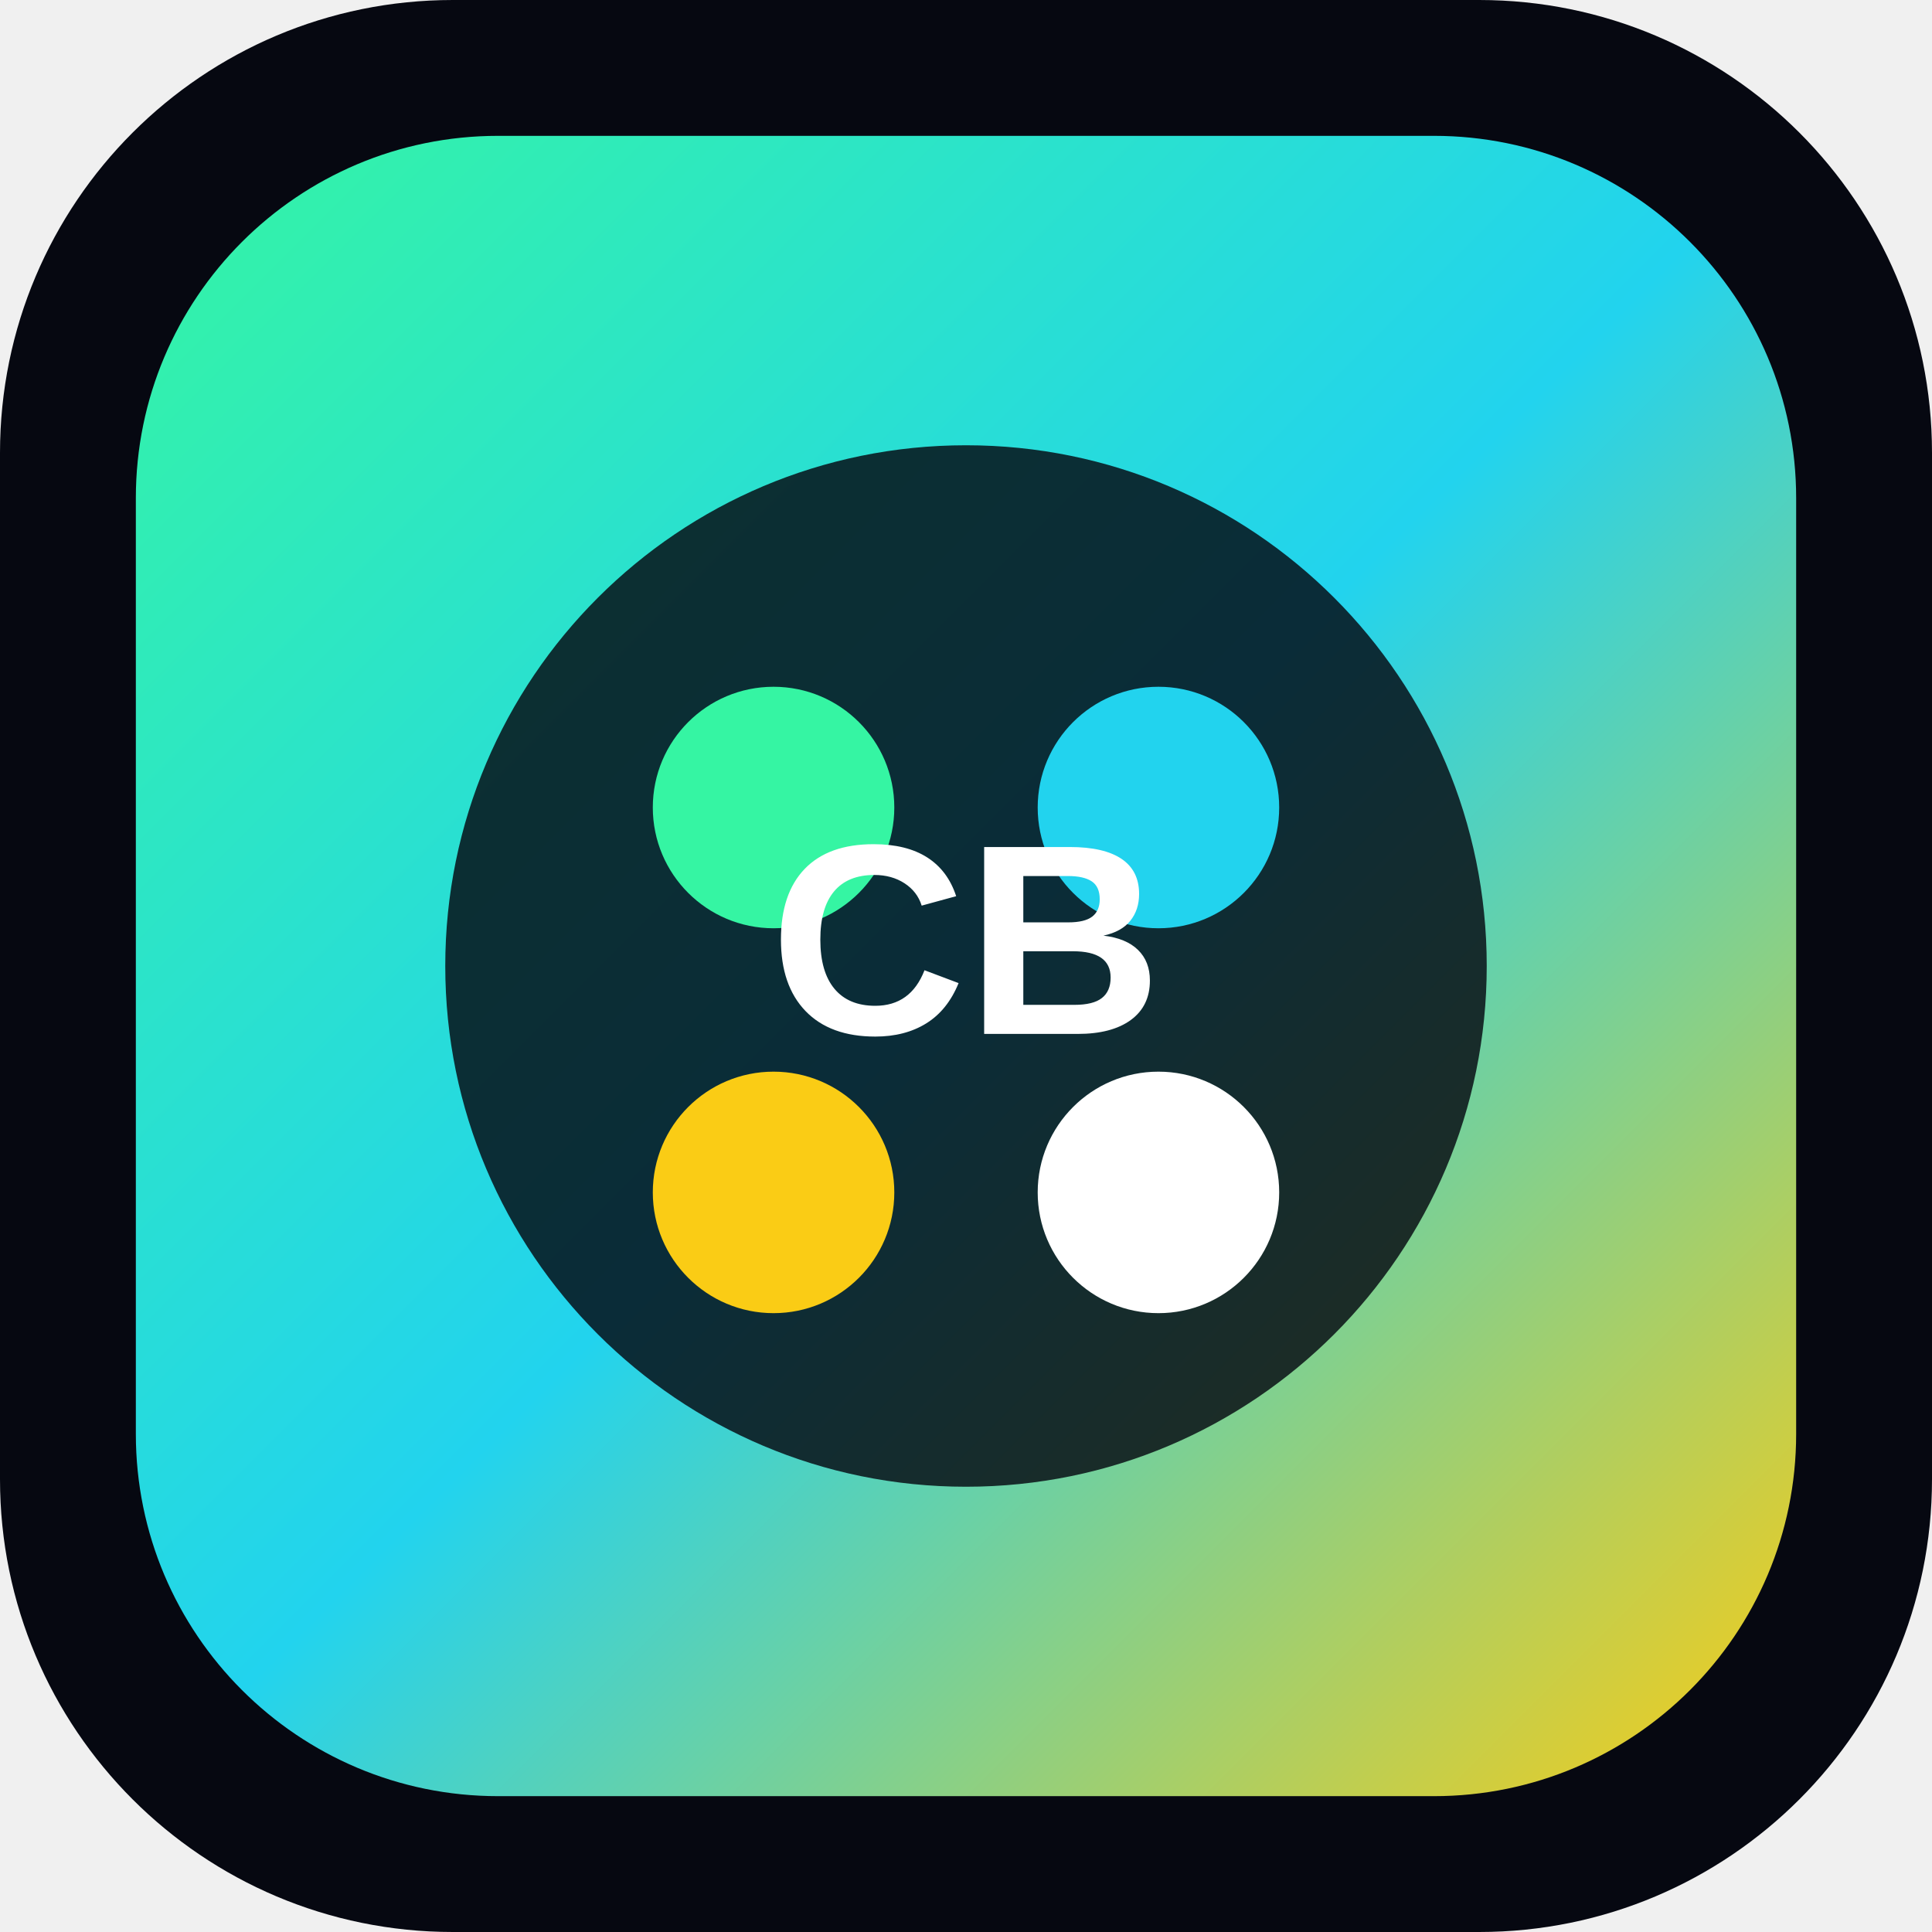
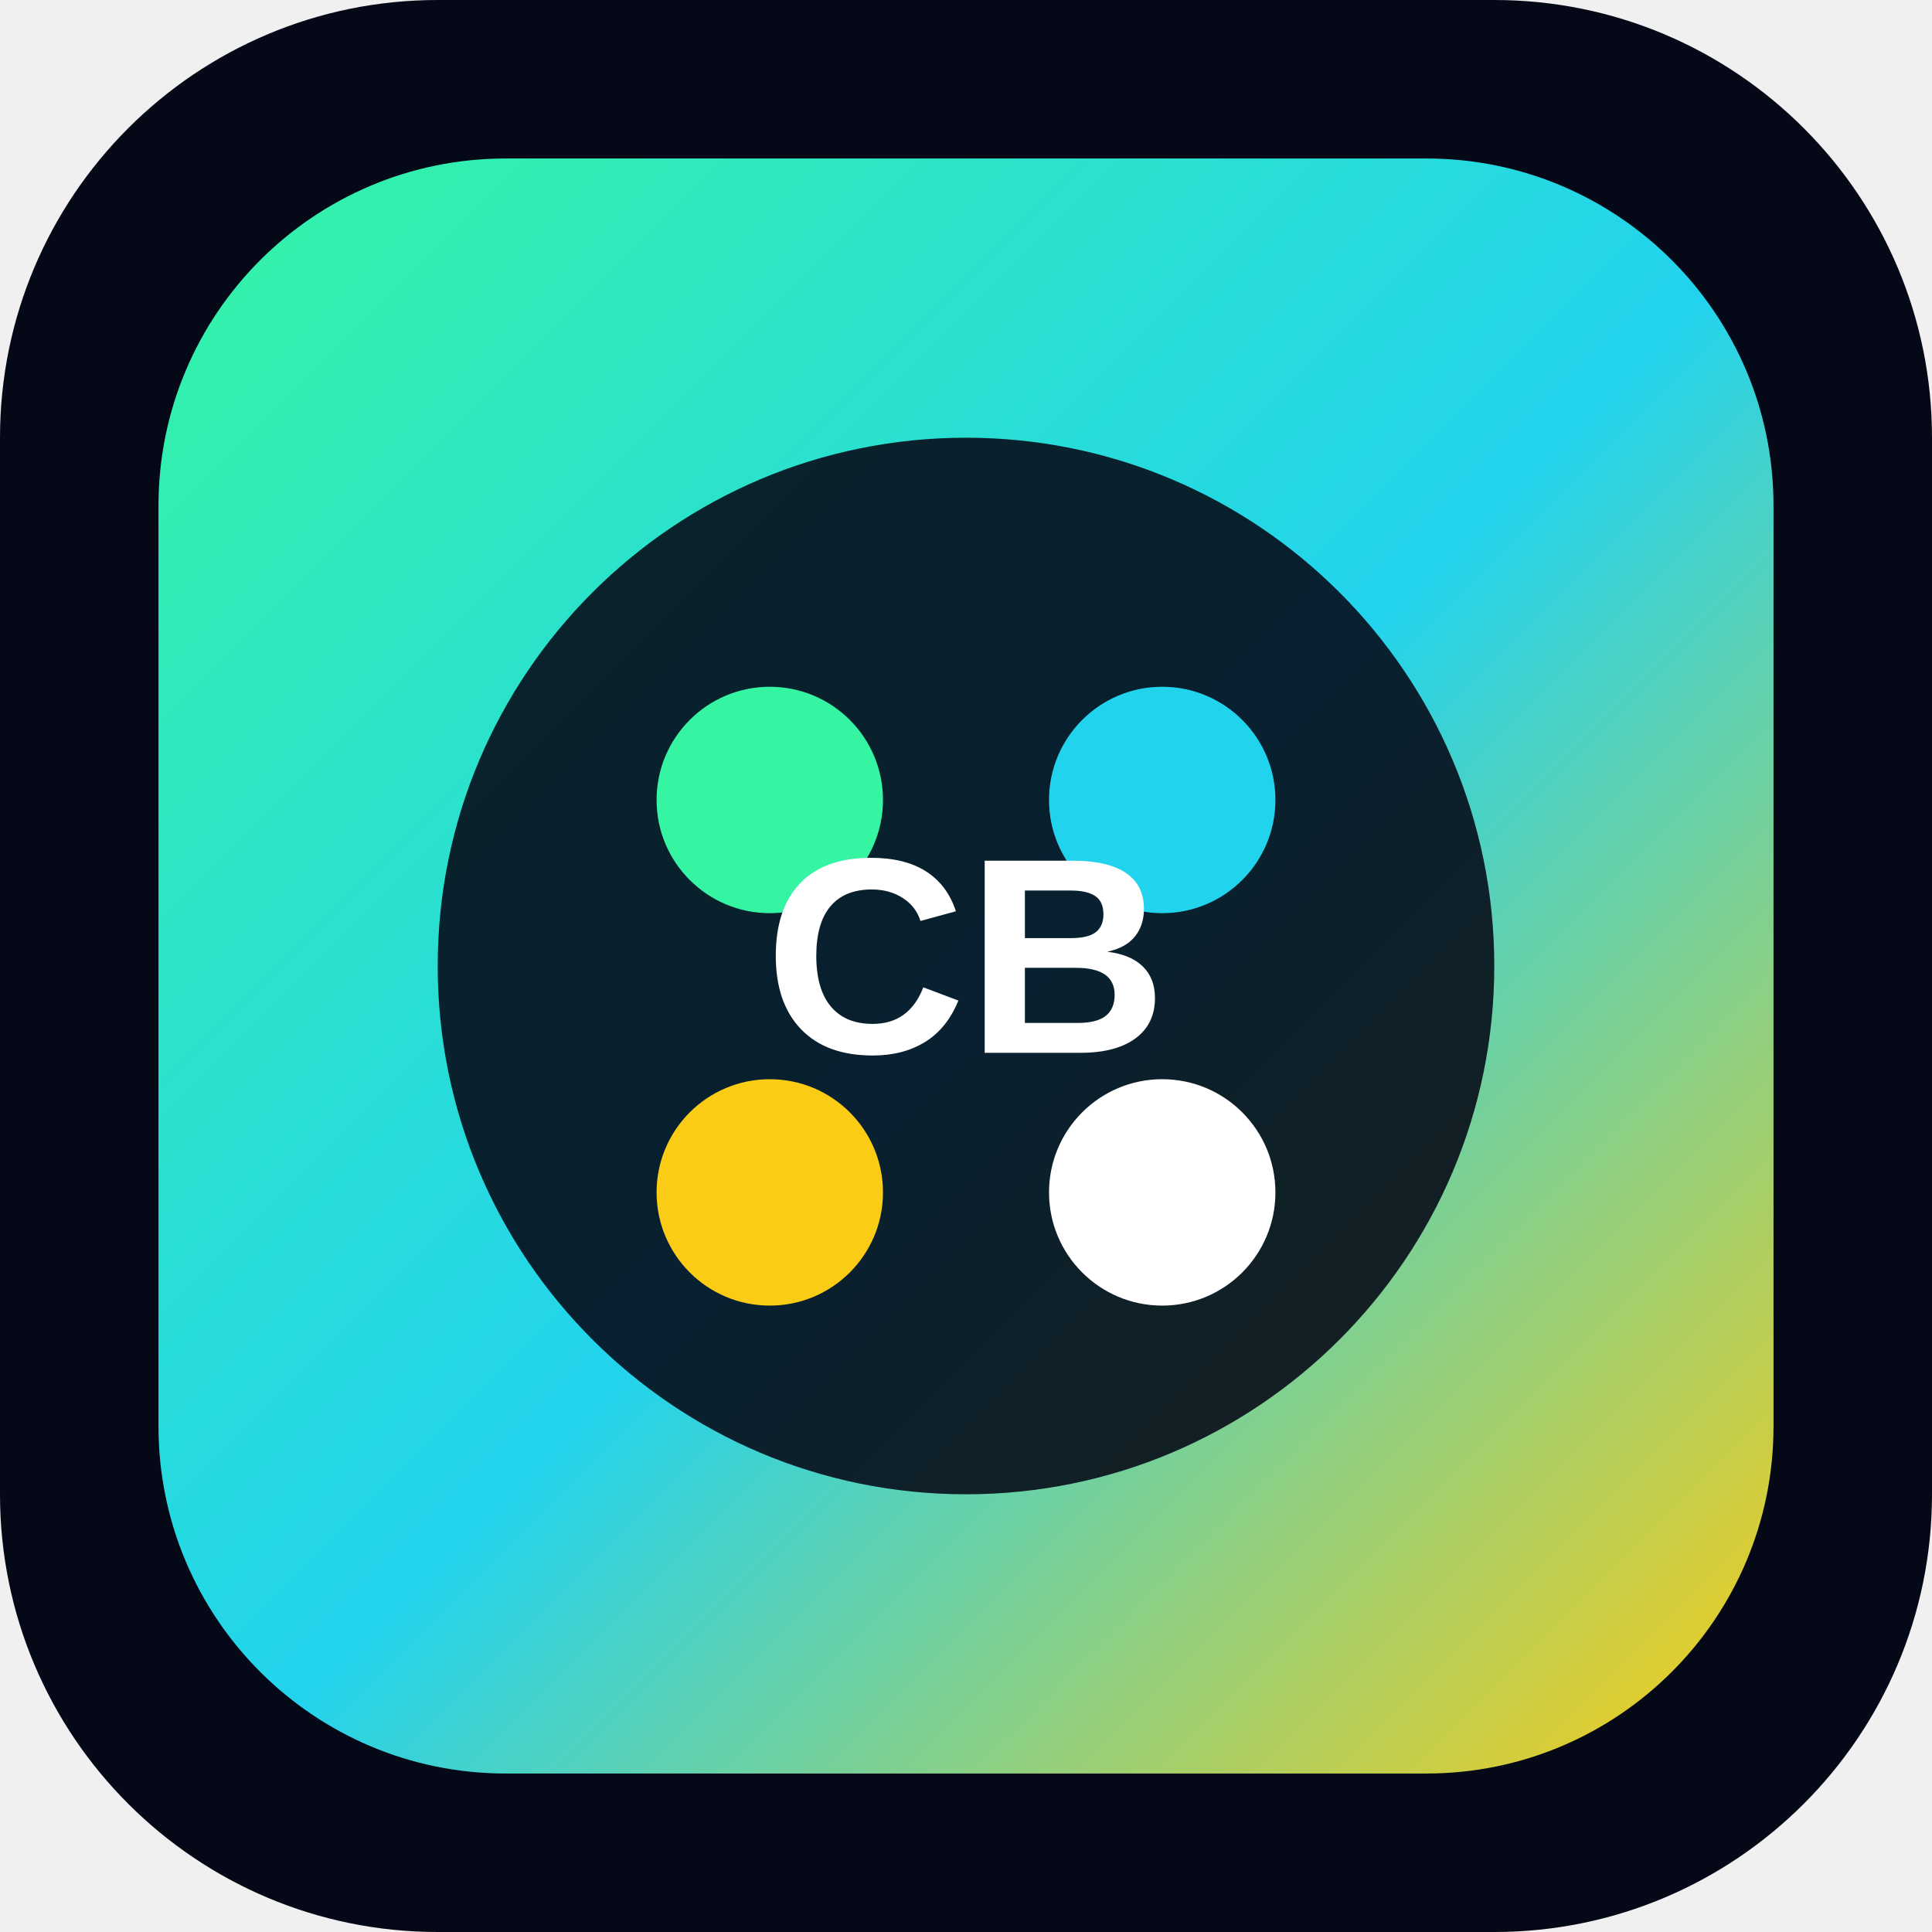
<svg xmlns="http://www.w3.org/2000/svg" width="512" height="512" viewBox="0 0 512 512" fill="none">
-   <rect width="512" height="512" rx="120" fill="#060811" />
-   <rect x="36" y="36" width="440" height="440" rx="96" fill="url(#paint0_linear)" />
-   <circle cx="256" cy="256" r="138" fill="#060811" fill-opacity="0.82" />
-   <circle cx="205" cy="214" r="32" fill="#35F5A3" />
-   <circle cx="307" cy="214" r="32" fill="#22D3EE" />
-   <circle cx="205" cy="316" r="32" fill="#FACC15" />
-   <circle cx="307" cy="316" r="32" fill="#FFFFFF" />
-   <text x="256" y="274" text-anchor="middle" fill="#FFFFFF" font-family="Arial, sans-serif" font-size="72" font-weight="900">CB</text>
+   <rect width="512" height="512" rx="116" fill="#050816" />
+   <rect x="42" y="42" width="428" height="428" rx="92" fill="url(#g)" />
+   <circle cx="256" cy="256" r="140" fill="#050816" fill-opacity="0.88" />
+   <circle cx="204" cy="212" r="30" fill="#35F5A3" />
+   <circle cx="308" cy="212" r="30" fill="#22D3EE" />
+   <circle cx="204" cy="316" r="30" fill="#FACC15" />
+   <circle cx="308" cy="316" r="30" fill="#FFFFFF" />
+   <text x="256" y="279" text-anchor="middle" fill="#FFFFFF" font-family="Arial, sans-serif" font-size="74" font-weight="900">CB</text>
  <defs>
-     <linearGradient id="paint0_linear" x1="36" y1="36" x2="476" y2="476" gradientUnits="userSpaceOnUse">
+     <linearGradient id="g" x1="42" y1="42" x2="470" y2="470" gradientUnits="userSpaceOnUse">
      <stop stop-color="#35F5A3" />
-       <stop offset="0.5" stop-color="#22D3EE" />
+       <stop offset="0.52" stop-color="#22D3EE" />
      <stop offset="1" stop-color="#FACC15" />
    </linearGradient>
  </defs>
</svg>
